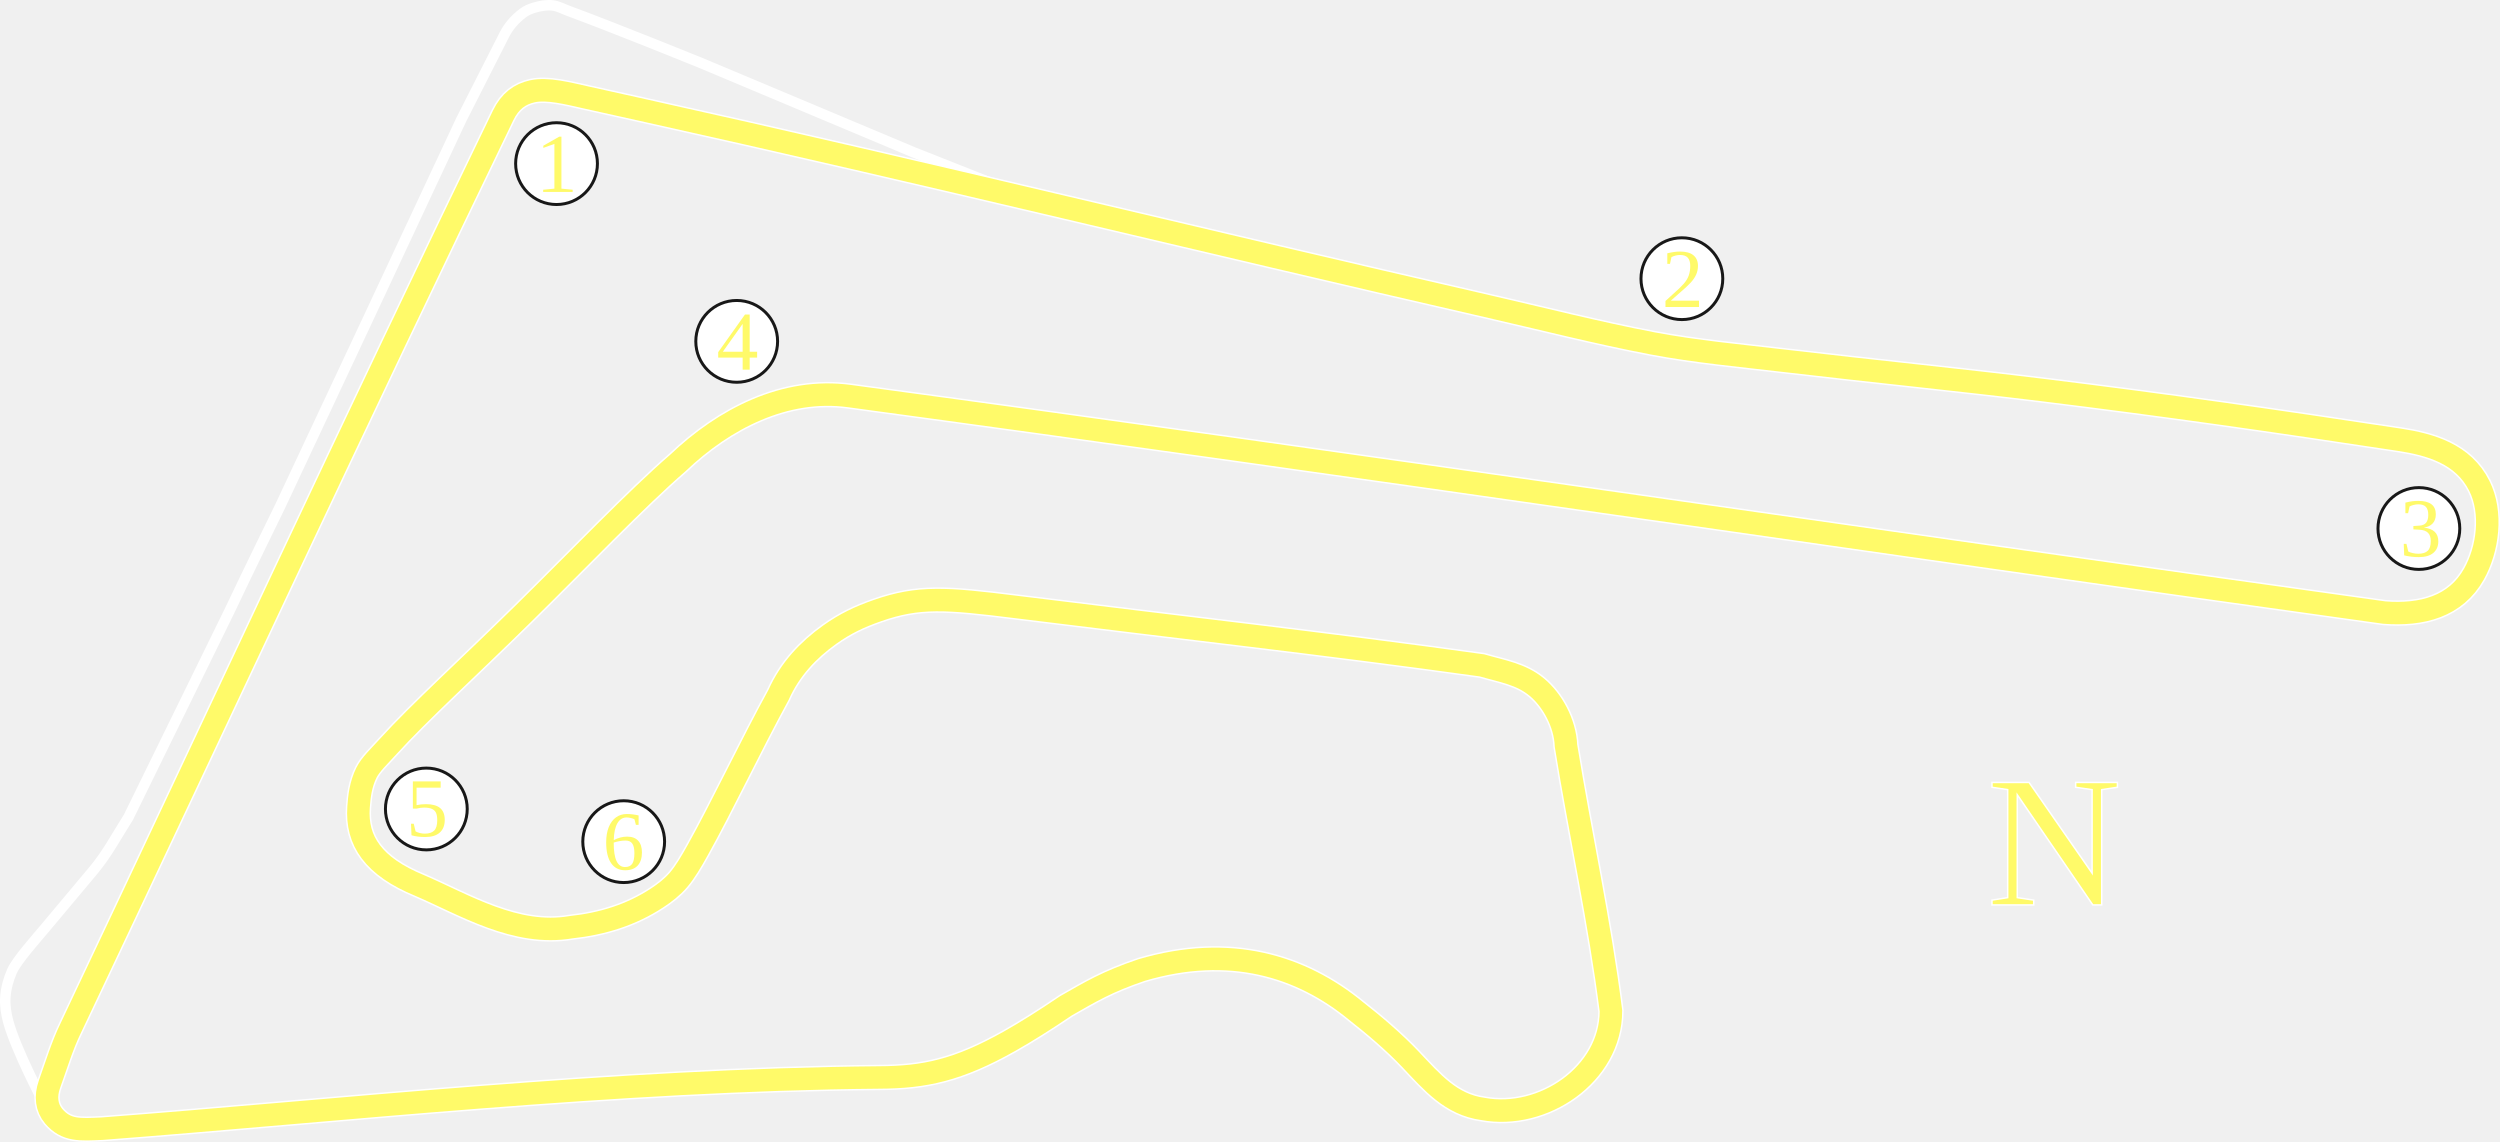
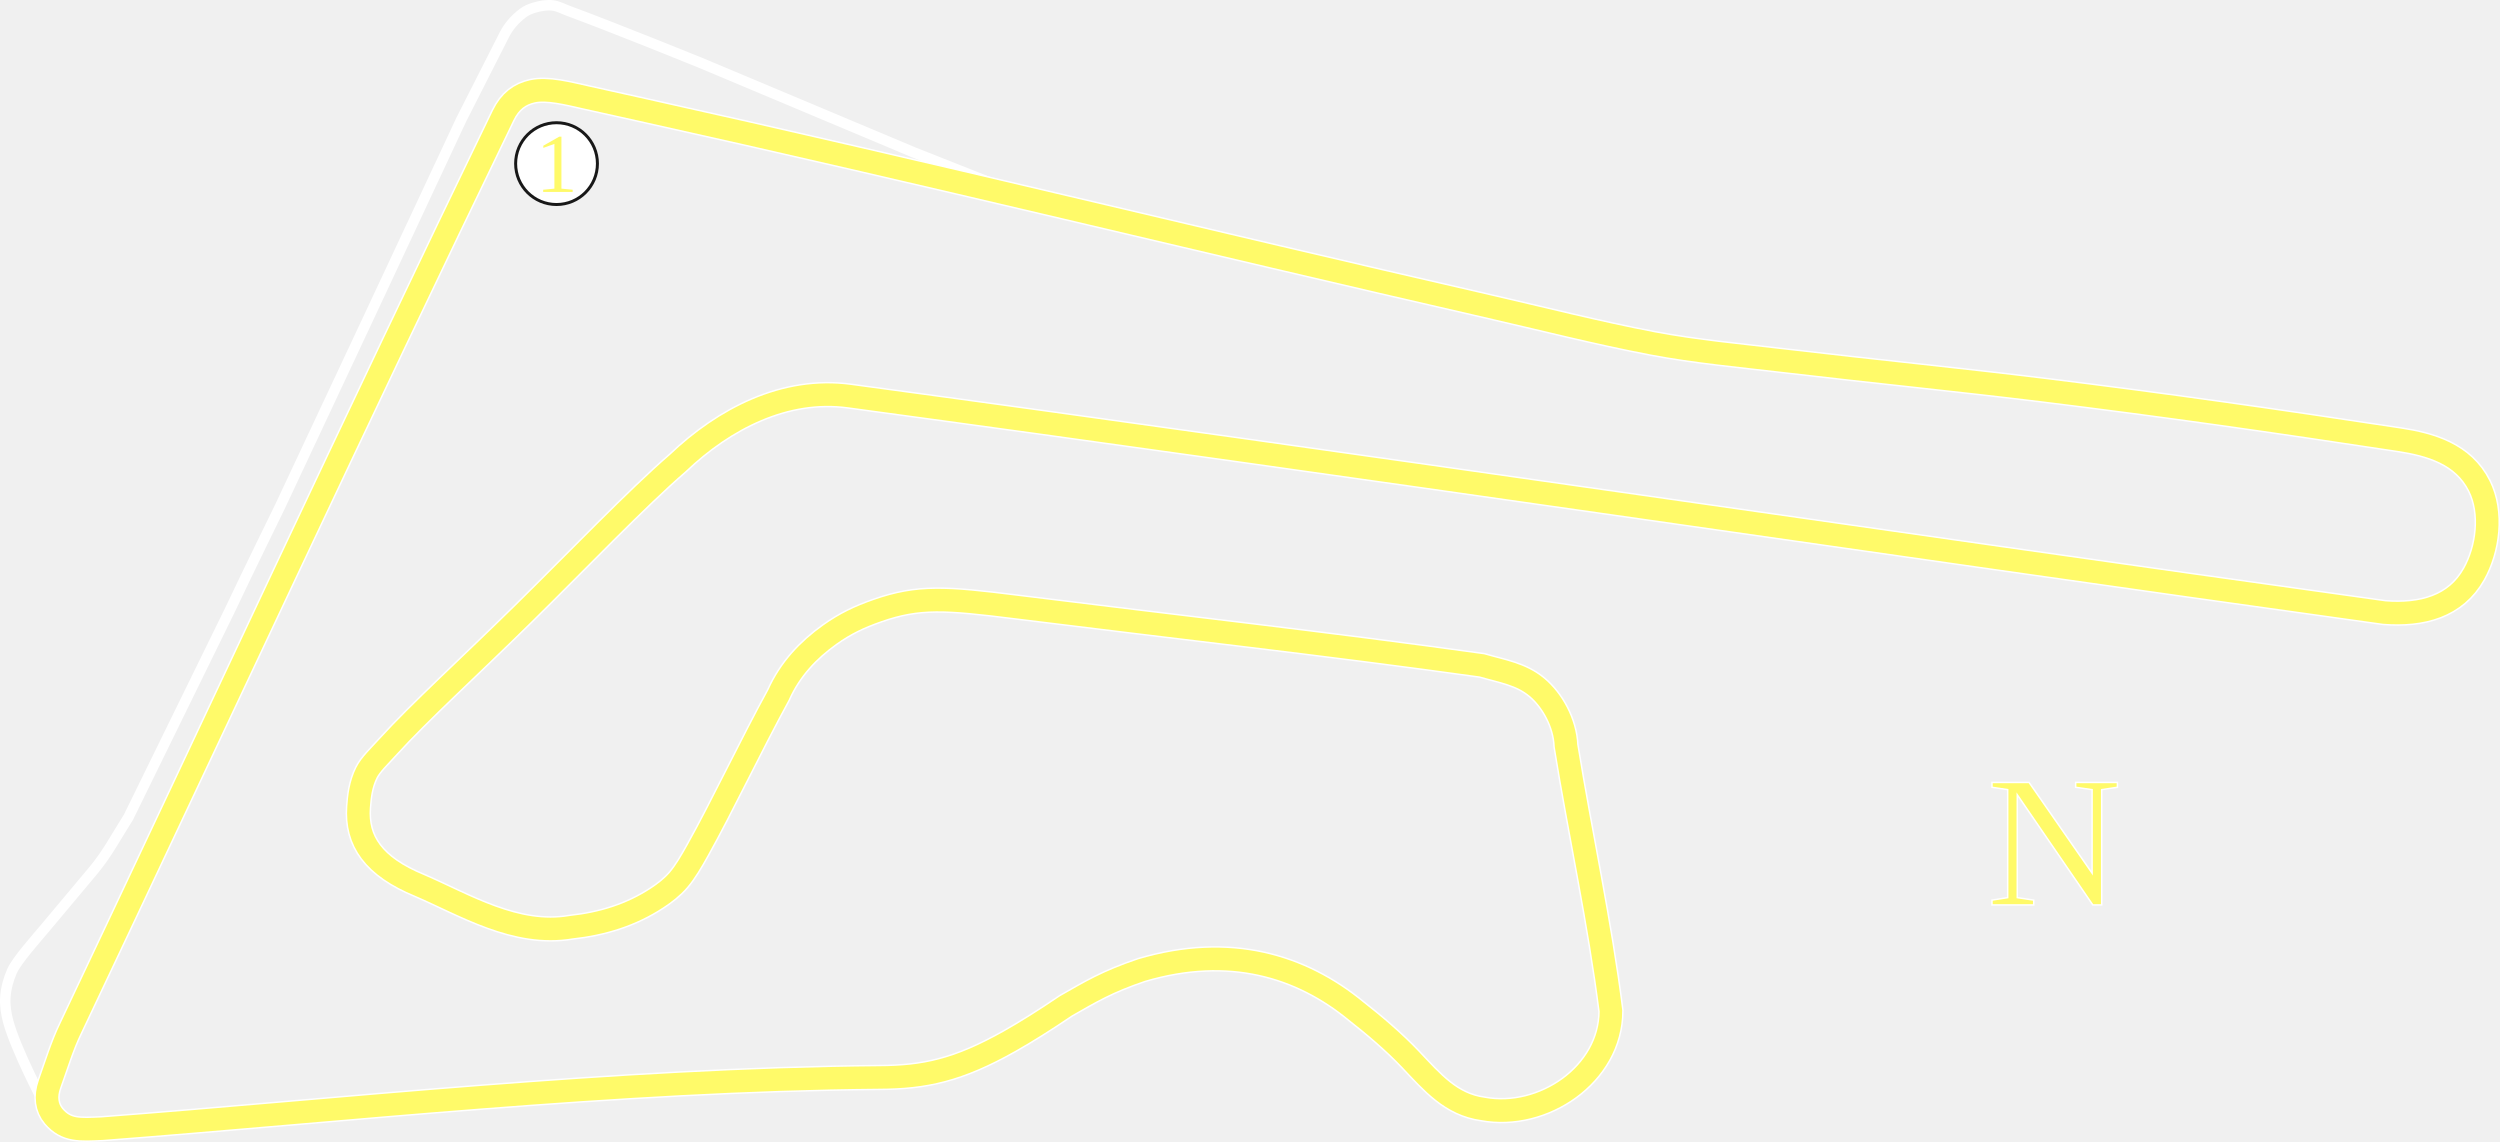
<svg xmlns="http://www.w3.org/2000/svg" xmlns:xlink="http://www.w3.org/1999/xlink" width="1672.315" height="763.873" id="svg2383" version="1.0">
  <defs id="defs2385">
    <clipPath clipPathUnits="userSpaceOnUse" id="clipPath3490">
      <rect style="fill:#006a00;fill-opacity:1;fill-rule:nonzero;stroke:none" id="rect3492" width="1511.787" height="1003.748" x="683.14" y="104.104" transform="matrix(-0.7183395,0.6956928,-0.6956928,-0.7183395,0,0)" />
    </clipPath>
    <pattern patternUnits="userSpaceOnUse" width="10.794" height="10.774" patternTransform="matrix(-0.5630234,-0.534067,0.534067,-0.5630234,1593.725,910.5704)" id="pattern4256">
      <g id="g4248" transform="matrix(0.5878912,6.0987118e-3,-6.0987118e-3,0.5878912,-595.3809,-720.7077)">
        <rect style="opacity:1;fill:black;fill-opacity:1;stroke:none;stroke-width:0.5;stroke-linecap:round;stroke-linejoin:round;stroke-miterlimit:4;stroke-dasharray:none;stroke-dashoffset:0;stroke-opacity:1" id="rect4250" width="18.173" height="18.096" x="1025.535" y="1215.281" />
        <rect style="opacity:1;fill:white;fill-opacity:1;stroke:none;stroke-width:0.5;stroke-linecap:round;stroke-linejoin:round;stroke-miterlimit:4;stroke-dasharray:none;stroke-dashoffset:0;stroke-opacity:1" id="rect4252" width="9.075" height="9.075" x="1025.535" y="1215.281" />
        <rect style="opacity:1;fill:white;fill-opacity:1;stroke:none;stroke-width:0.5;stroke-linecap:round;stroke-linejoin:round;stroke-miterlimit:4;stroke-dasharray:none;stroke-dashoffset:0;stroke-opacity:1" id="rect4254" width="9.075" height="9.075" x="1034.641" y="1224.344" />
      </g>
    </pattern>
    <pattern xlink:href="#pattern4256" id="pattern4264" patternTransform="matrix(-0.7760302,9.7935943e-4,-9.7935943e-4,-0.7760302,-1599.831,380.49)" />
    <clipPath clipPathUnits="userSpaceOnUse" id="clipPath3494">
      <rect style="fill:#006a00;fill-opacity:1;fill-rule:nonzero;stroke:none" id="rect3496" width="2168.193" height="1468.418" x="-4232.846" y="-2372.13" transform="matrix(-0.9472965,-0.3203582,0.9519016,-0.3064038,0,0)" />
    </clipPath>
    <clipPath clipPathUnits="userSpaceOnUse" id="clipPath9716">
      <path id="path9718" d="M 871.135,932.363 C 1314.876,1345.252 1758.616,1758.14 2202.356,2171.029 2375.779,1984.647 2549.202,1798.266 2722.625,1611.884 2278.885,1198.996 1835.145,786.108 1391.405,373.219 1217.982,559.601 1044.559,745.982 871.135,932.363 z" style="fill:#6a6a6a;fill-opacity:1;fill-rule:nonzero;stroke:#010101;stroke-width:0.943;stroke-linecap:round;stroke-linejoin:round;stroke-miterlimit:4;stroke-opacity:1;stroke-dasharray:none;stroke-dashoffset:0" />
    </clipPath>
    <clipPath clipPathUnits="userSpaceOnUse" id="clipPath3213">
      <rect y="475.715" x="1064.764" height="448.636" width="413.942" id="rect3215" style="fill:#ffffff;fill-opacity:1;fill-rule:nonzero;stroke:#fffa69;stroke-width:1;stroke-linecap:butt;stroke-linejoin:round;stroke-miterlimit:4;stroke-opacity:1;stroke-dasharray:none;stroke-dashoffset:0;marker:none;visibility:visible;display:inline;overflow:visible;enable-background:accumulate" />
    </clipPath>
    <clipPath clipPathUnits="userSpaceOnUse" id="clipPath9716-1">
      <path id="path9718-6" d="M 871.135,932.363 C 1314.876,1345.252 1758.616,1758.14 2202.356,2171.029 2375.779,1984.647 2549.202,1798.266 2722.625,1611.884 2278.885,1198.996 1835.145,786.108 1391.405,373.219 1217.982,559.601 1044.559,745.982 871.135,932.363 z" style="fill:#6a6a6a;fill-opacity:1;fill-rule:nonzero;stroke:#010101;stroke-width:0.943;stroke-linecap:round;stroke-linejoin:round;stroke-miterlimit:4;stroke-opacity:1;stroke-dasharray:none;stroke-dashoffset:0" />
    </clipPath>
    <clipPath clipPathUnits="userSpaceOnUse" id="clipPath3494-8">
      <rect style="fill:#006a00;fill-opacity:1;fill-rule:nonzero;stroke:none" id="rect3496-5" width="2168.193" height="1468.418" x="-4232.846" y="-2372.13" transform="matrix(-0.9472965,-0.3203582,0.9519016,-0.3064038,0,0)" />
    </clipPath>
    <pattern xlink:href="#pattern4256-6" id="pattern4264-7" patternTransform="matrix(-0.7760302,9.7935943e-4,-9.7935943e-4,-0.7760302,-1599.831,380.49)" />
    <pattern patternUnits="userSpaceOnUse" width="10.794" height="10.774" patternTransform="matrix(-0.5630234,-0.534067,0.534067,-0.5630234,1593.725,910.5704)" id="pattern4256-6">
      <g id="g4248-1" transform="matrix(0.5878912,6.0987118e-3,-6.0987118e-3,0.5878912,-595.3809,-720.7077)">
        <rect style="opacity:1;fill:black;fill-opacity:1;stroke:none;stroke-width:0.5;stroke-linecap:round;stroke-linejoin:round;stroke-miterlimit:4;stroke-dasharray:none;stroke-dashoffset:0;stroke-opacity:1" id="rect4250-8" width="18.173" height="18.096" x="1025.535" y="1215.281" />
        <rect style="opacity:1;fill:white;fill-opacity:1;stroke:none;stroke-width:0.5;stroke-linecap:round;stroke-linejoin:round;stroke-miterlimit:4;stroke-dasharray:none;stroke-dashoffset:0;stroke-opacity:1" id="rect4252-9" width="9.075" height="9.075" x="1025.535" y="1215.281" />
        <rect style="opacity:1;fill:white;fill-opacity:1;stroke:none;stroke-width:0.5;stroke-linecap:round;stroke-linejoin:round;stroke-miterlimit:4;stroke-dasharray:none;stroke-dashoffset:0;stroke-opacity:1" id="rect4254-2" width="9.075" height="9.075" x="1034.641" y="1224.344" />
      </g>
    </pattern>
    <clipPath clipPathUnits="userSpaceOnUse" id="clipPath3490-7">
      <rect style="fill:#006a00;fill-opacity:1;fill-rule:nonzero;stroke:none" id="rect3492-9" width="1511.787" height="1003.748" x="683.14" y="104.104" transform="matrix(-0.7183395,0.6956928,-0.6956928,-0.7183395,0,0)" />
    </clipPath>
    <pattern patternUnits="userSpaceOnUse" width="10.794" height="10.774" patternTransform="matrix(-0.5630234,-0.534067,0.534067,-0.5630234,1593.725,910.5704)" id="pattern4688">
      <g id="g4690" transform="matrix(0.5878912,6.0987118e-3,-6.0987118e-3,0.5878912,-595.3809,-720.7077)">
        <rect style="opacity:1;fill:black;fill-opacity:1;stroke:none;stroke-width:0.5;stroke-linecap:round;stroke-linejoin:round;stroke-miterlimit:4;stroke-dasharray:none;stroke-dashoffset:0;stroke-opacity:1" id="rect4692" width="18.173" height="18.096" x="1025.535" y="1215.281" />
        <rect style="opacity:1;fill:white;fill-opacity:1;stroke:none;stroke-width:0.5;stroke-linecap:round;stroke-linejoin:round;stroke-miterlimit:4;stroke-dasharray:none;stroke-dashoffset:0;stroke-opacity:1" id="rect4694" width="9.075" height="9.075" x="1025.535" y="1215.281" />
        <rect style="opacity:1;fill:white;fill-opacity:1;stroke:none;stroke-width:0.5;stroke-linecap:round;stroke-linejoin:round;stroke-miterlimit:4;stroke-dasharray:none;stroke-dashoffset:0;stroke-opacity:1" id="rect4696" width="9.075" height="9.075" x="1034.641" y="1224.344" />
      </g>
    </pattern>
    <clipPath clipPathUnits="userSpaceOnUse" id="clipPath9716-8">
      <path id="path9718-2" d="M 871.135,932.363 C 1314.876,1345.252 1758.616,1758.14 2202.356,2171.029 2375.779,1984.647 2549.202,1798.266 2722.625,1611.884 2278.885,1198.996 1835.145,786.108 1391.405,373.219 1217.982,559.601 1044.559,745.982 871.135,932.363 z" style="fill:#6a6a6a;fill-opacity:1;fill-rule:nonzero;stroke:#010101;stroke-width:0.943;stroke-linecap:round;stroke-linejoin:round;stroke-miterlimit:4;stroke-opacity:1;stroke-dasharray:none;stroke-dashoffset:0" />
    </clipPath>
    <clipPath clipPathUnits="userSpaceOnUse" id="clipPath3494-4">
      <rect style="fill:#006a00;fill-opacity:1;fill-rule:nonzero;stroke:none" id="rect3496-55" width="2168.193" height="1468.418" x="-4232.846" y="-2372.13" transform="matrix(-0.9472965,-0.3203582,0.9519016,-0.3064038,0,0)" />
    </clipPath>
    <pattern xlink:href="#pattern4256-7" id="pattern4264-1" patternTransform="matrix(-0.7760302,9.7935943e-4,-9.7935943e-4,-0.7760302,-1599.831,380.49)" />
    <pattern patternUnits="userSpaceOnUse" width="10.794" height="10.774" patternTransform="matrix(-0.5630234,-0.534067,0.534067,-0.5630234,1593.725,910.5704)" id="pattern4256-7">
      <g id="g4248-11" transform="matrix(0.5878912,6.0987118e-3,-6.0987118e-3,0.5878912,-595.3809,-720.7077)">
        <rect style="opacity:1;fill:black;fill-opacity:1;stroke:none;stroke-width:0.5;stroke-linecap:round;stroke-linejoin:round;stroke-miterlimit:4;stroke-dasharray:none;stroke-dashoffset:0;stroke-opacity:1" id="rect4250-5" width="18.173" height="18.096" x="1025.535" y="1215.281" />
        <rect style="opacity:1;fill:white;fill-opacity:1;stroke:none;stroke-width:0.5;stroke-linecap:round;stroke-linejoin:round;stroke-miterlimit:4;stroke-dasharray:none;stroke-dashoffset:0;stroke-opacity:1" id="rect4252-2" width="9.075" height="9.075" x="1025.535" y="1215.281" />
        <rect style="opacity:1;fill:white;fill-opacity:1;stroke:none;stroke-width:0.5;stroke-linecap:round;stroke-linejoin:round;stroke-miterlimit:4;stroke-dasharray:none;stroke-dashoffset:0;stroke-opacity:1" id="rect4254-7" width="9.075" height="9.075" x="1034.641" y="1224.344" />
      </g>
    </pattern>
    <clipPath clipPathUnits="userSpaceOnUse" id="clipPath3490-6">
      <rect style="fill:#006a00;fill-opacity:1;fill-rule:nonzero;stroke:none" id="rect3492-1" width="1511.787" height="1003.748" x="683.14" y="104.104" transform="matrix(-0.7183395,0.6956928,-0.6956928,-0.7183395,0,0)" />
    </clipPath>
    <pattern patternUnits="userSpaceOnUse" width="10.794" height="10.774" patternTransform="matrix(-0.5630234,-0.534067,0.534067,-0.5630234,1593.725,910.5704)" id="pattern3751">
      <g id="g3753" transform="matrix(0.5878912,6.0987118e-3,-6.0987118e-3,0.5878912,-595.3809,-720.7077)">
        <rect style="opacity:1;fill:black;fill-opacity:1;stroke:none;stroke-width:0.5;stroke-linecap:round;stroke-linejoin:round;stroke-miterlimit:4;stroke-dasharray:none;stroke-dashoffset:0;stroke-opacity:1" id="rect3755" width="18.173" height="18.096" x="1025.535" y="1215.281" />
        <rect style="opacity:1;fill:white;fill-opacity:1;stroke:none;stroke-width:0.5;stroke-linecap:round;stroke-linejoin:round;stroke-miterlimit:4;stroke-dasharray:none;stroke-dashoffset:0;stroke-opacity:1" id="rect3757" width="9.075" height="9.075" x="1025.535" y="1215.281" />
        <rect style="opacity:1;fill:white;fill-opacity:1;stroke:none;stroke-width:0.5;stroke-linecap:round;stroke-linejoin:round;stroke-miterlimit:4;stroke-dasharray:none;stroke-dashoffset:0;stroke-opacity:1" id="rect3759" width="9.075" height="9.075" x="1034.641" y="1224.344" />
      </g>
    </pattern>
  </defs>
  <g id="layer1" transform="translate(-1076.382,-655.6329)" style="display:inline">
    <path id="path4041" d="m 1104.693,1391.44 c 0,0 -17.781,-33.938 -22.767,-52.279 -1.436,-5.282 -2.319,-10.84 -1.968,-16.302 0.391,-6.077 2.024,-12.142 4.497,-17.707 3.165,-7.122 16.304,-21.832 21.309,-27.806 l 33.219,-39.651 c 9.078,-10.836 15.732,-23.494 23.329,-35.415 l 67.738,-138.287 c 10.996,-23.353 33.728,-69.706 33.728,-69.706 l 61.836,-131.822 59.306,-126.763 28.95,-57.057 c 2.856,-5.628 7.331,-10.531 12.367,-14.335 2.308,-1.743 5.088,-2.864 7.87,-3.654 3.812,-1.082 7.864,-1.823 11.805,-1.405 3.742,0.396 7.149,2.357 10.681,3.654 29.576,10.864 87.975,34.572 87.975,34.572 l 142.503,59.868 60.992,24.172" style="fill:none;stroke:#ffffff;stroke-width:7;stroke-linecap:butt;stroke-linejoin:miter;stroke-miterlimit:4;stroke-opacity:1;stroke-dasharray:none" />
    <path id="path4039" d="m 1123.533,1343.708 c 96.459,-203.603 191.179,-408.04 289.376,-610.811 4.69,-9.685 11.186,-14.311 19.574,-16.179 10.031,-2.234 24.02,1.434 35.886,4.093 14.066,3.152 26.062,5.797 37.847,8.411 188.711,41.86 376.505,88.006 564.912,131.167 36.887,8.45 73.574,17.875 110.744,24.953 28.515,5.43 58.713,8.171 89.143,11.758 57.635,6.794 116.771,12.695 171.356,19.394 83.23,10.215 156.065,20.682 238.953,33.284 20.797,3.162 42.839,9.471 53.555,30.869 8.983,17.939 5.781,42.293 -3.6,59 -12.219,21.762 -34.713,27.698 -59.997,25.754 -341.774,-47.54 -684.737,-98.576 -1026.647,-144.81 -43.099,-5.883 -83.859,15.209 -114.779,44.706 -27.736,23.972 -65.949,64.009 -103.264,100.735 -35.432,34.873 -70.165,66.483 -90.283,88.673 -6.186,6.823 -12.098,12.301 -14.824,17.819 -3.877,7.848 -4.752,15.907 -5.261,23.02 -1.62,22.641 10,39.718 40.847,52.401 29.86,12.823 64.315,34.264 101.276,27.928 21.16,-2.286 40.322,-8.261 57.589,-19.587 5.158,-3.383 10.185,-7.226 14.408,-12.189 4.465,-5.248 8.441,-12.089 12.756,-19.806 16.087,-28.766 35.419,-69.713 54.048,-103.797 7.683,-17.216 19.779,-29.938 34.209,-40.295 10.628,-7.564 20.018,-11.939 31.926,-16.113 27.687,-9.704 45.904,-8.282 92.783,-2.425 105.471,13.178 206.511,24.404 311.6,39.057 13.673,3.984 26.101,5.734 36.776,14.619 10.134,8.435 18.855,23.688 19.47,39.172 9.585,59.12 22.612,118.249 30.078,177.364 -0.126,42.708 -45.637,72.978 -85.617,65.568 -21.429,-2.946 -33.847,-17.731 -48.528,-33.229 -10.853,-11.457 -24.385,-22.942 -36.221,-32.193 -36.922,-30.416 -84.755,-44.867 -143.573,-27.507 -23.156,7.831 -34.151,14.527 -50.578,23.903 -14.264,9.641 -26.609,17.415 -37.695,23.664 -34.676,19.546 -57.031,24.168 -87.252,24.305 -175.097,1.492 -365.061,22.523 -519.976,34.274 -14.683,0.614 -23.76,1.527 -32.207,-8.309 -4.804,-5.681 -5.773,-13.242 -2.903,-21.352 4.457,-12.316 8.574,-25.988 14.093,-37.291 z" style="fill:none;stroke:#ffffff;stroke-width:17;stroke-linecap:butt;stroke-linejoin:miter;stroke-miterlimit:4;stroke-opacity:1;stroke-dasharray:none" />
    <g style="display:inline" id="g3804" transform="matrix(1.955528,0,0,1.955528,-1667.464,-626.0866)" clip-path="none">
      <text id="text3180" y="964.988" x="2082.67" style="font-size:64px;font-style:normal;font-weight:normal;fill:#fffa69;fill-opacity:1;stroke:#ffffff;stroke-width:0.511px;stroke-linecap:butt;stroke-linejoin:miter;stroke-opacity:1;font-family:Times New Roman" xml:space="preserve">
        <tspan y="964.988" x="2082.67" id="tspan3182" style="stroke-width:0.511">N</tspan>
      </text>
    </g>
    <path style="fill:none;stroke:#fffa69;stroke-width:15;stroke-linecap:butt;stroke-linejoin:miter;stroke-miterlimit:4;stroke-opacity:1;stroke-dasharray:none" d="m 1123.533,1343.708 c 96.459,-203.603 191.179,-408.04 289.376,-610.811 4.69,-9.685 11.186,-14.311 19.574,-16.179 10.031,-2.234 24.02,1.434 35.886,4.093 14.066,3.152 26.062,5.797 37.847,8.411 188.711,41.86 376.505,88.006 564.912,131.167 36.887,8.45 73.574,17.875 110.744,24.953 28.515,5.43 58.713,8.171 89.143,11.758 57.635,6.794 116.771,12.695 171.356,19.394 83.23,10.215 156.065,20.682 238.953,33.284 20.797,3.162 42.839,9.471 53.555,30.869 8.983,17.939 5.781,42.293 -3.6,59 -12.219,21.762 -34.713,27.698 -59.997,25.754 -341.774,-47.54 -684.737,-98.576 -1026.647,-144.81 -43.099,-5.883 -83.859,15.209 -114.779,44.706 -27.736,23.972 -65.949,64.009 -103.264,100.735 -35.432,34.873 -70.165,66.483 -90.283,88.673 -6.186,6.823 -12.098,12.301 -14.824,17.819 -3.877,7.848 -4.752,15.907 -5.261,23.02 -1.62,22.641 10,39.718 40.847,52.401 29.86,12.823 64.315,34.264 101.276,27.928 21.16,-2.286 40.322,-8.261 57.589,-19.587 5.158,-3.383 10.185,-7.226 14.408,-12.189 4.465,-5.248 8.441,-12.089 12.756,-19.806 16.087,-28.766 35.419,-69.713 54.048,-103.797 7.683,-17.216 19.779,-29.938 34.209,-40.295 10.628,-7.564 20.018,-11.939 31.926,-16.113 27.687,-9.704 45.904,-8.282 92.783,-2.425 105.471,13.178 206.511,24.404 311.6,39.057 13.673,3.984 26.101,5.734 36.776,14.619 10.134,8.435 18.855,23.688 19.47,39.172 9.585,59.12 22.612,118.249 30.078,177.364 -0.126,42.708 -45.637,72.978 -85.617,65.568 -21.429,-2.946 -33.847,-17.731 -48.528,-33.229 -10.853,-11.457 -24.385,-22.942 -36.221,-32.193 -36.922,-30.416 -84.755,-44.867 -143.573,-27.507 -23.156,7.831 -34.151,14.527 -50.578,23.903 -14.264,9.641 -26.609,17.415 -37.695,23.664 -34.676,19.546 -57.031,24.168 -87.252,24.305 -175.097,1.492 -365.061,22.523 -519.976,34.274 -14.683,0.614 -23.76,1.527 -32.207,-8.309 -4.804,-5.681 -5.773,-13.242 -2.903,-21.352 4.457,-12.316 8.574,-25.988 14.093,-37.291 z" id="path3397" />
    <g transform="translate(316.345,-493.0405)" id="g3871">
      <g transform="translate(-12.33866,17.27412)" id="g3724">
        <path style="fill:#ffffff;fill-opacity:1;fill-rule:nonzero;stroke:#181818;stroke-width:1.836;stroke-linecap:round;stroke-linejoin:round;stroke-miterlimit:4;stroke-opacity:1;stroke-dasharray:none;stroke-dashoffset:66;marker:none;visibility:visible;display:inline;overflow:visible;enable-background:accumulate" id="path3715" d="m 2428.862,1324.129 c 0,13.87 -11.244,25.114 -25.114,25.114 -13.87,0 -25.114,-11.244 -25.114,-25.114 0,-13.87 11.244,-25.114 25.114,-25.114 13.87,0 25.114,11.244 25.114,25.114 z" transform="matrix(1.089286,0,0,1.089286,-1473.717,-201.5068)" />
        <text xml:space="preserve" style="font-size:56px;font-style:normal;font-weight:normal;writing-mode:lr-tb;fill:#fffa69;fill-opacity:1;stroke:none;font-family:Times New Roman" x="1130.788" y="1259.77" id="text3415">
          <tspan id="tspan3417" x="1130.788" y="1259.77">1</tspan>
        </text>
      </g>
    </g>
-     <g transform="translate(1011.594,-202.8544)" id="g3858">
-       <g transform="translate(4.935464,8.637062)" id="g3719">
-         <path style="fill:#ffffff;fill-opacity:1;fill-rule:nonzero;stroke:#181818;stroke-width:1.836;stroke-linecap:round;stroke-linejoin:round;stroke-miterlimit:4;stroke-opacity:1;stroke-dasharray:none;stroke-dashoffset:66;marker:none;visibility:visible;display:inline;overflow:visible;enable-background:accumulate" id="path3717" d="m 2428.862,1324.129 c 0,13.87 -11.244,25.114 -25.114,25.114 -13.87,0 -25.114,-11.244 -25.114,-25.114 0,-13.87 11.244,-25.114 25.114,-25.114 13.87,0 25.114,11.244 25.114,25.114 z" transform="matrix(1.089286,0,0,1.089286,-1433.465,-406.0851)" />
-         <text xml:space="preserve" style="font-size:56px;font-style:normal;font-weight:normal;writing-mode:lr-tb;fill:#fffa69;fill-opacity:1;stroke:none;font-family:Times New Roman" x="1171.465" y="1055.192" id="text3419">
-           <tspan id="tspan3421" x="1171.465" y="1055.192">2</tspan>
-         </text>
-       </g>
-       <g transform="translate(3.701598,2.467732)" id="g3710" />
-     </g>
-     <g transform="translate(1350.926,141.1824)" id="g3858-1">
-       <g transform="translate(4.935464,8.637062)" id="g3719-7" />
-       <g transform="translate(3.701598,2.467732)" id="g3710-4">
-         <path style="fill:#ffffff;fill-opacity:1;fill-rule:nonzero;stroke:#181818;stroke-width:1.836;stroke-linecap:round;stroke-linejoin:round;stroke-miterlimit:4;stroke-opacity:1;stroke-dasharray:none;stroke-dashoffset:66;marker:none;visibility:visible;display:inline;overflow:visible;enable-background:accumulate" id="path3708" d="m 2428.862,1324.129 c 0,13.87 -11.244,25.114 -25.114,25.114 -13.87,0 -25.114,-11.244 -25.114,-25.114 0,-13.87 11.244,-25.114 25.114,-25.114 13.87,0 25.114,11.244 25.114,25.114 z" transform="matrix(1.089286,0,0,1.089286,-1278.566,-576.8369)" />
-         <text xml:space="preserve" style="font-size:56px;font-style:normal;font-weight:normal;writing-mode:lr-tb;fill:#fffa69;fill-opacity:1;stroke:none;font-family:Times New Roman" x="1326.992" y="884.112" id="text3423">
-           <tspan id="tspan3425" x="1326.992" y="884.112">3</tspan>
-         </text>
-       </g>
-     </g>
-     <g transform="translate(36.40393,118.948)" id="g3849">
-       <g transform="translate(-9.870928,11.10479)" id="g3703">
-         <path style="fill:#ffffff;fill-opacity:1;fill-rule:nonzero;stroke:#181818;stroke-width:1.836;stroke-linecap:round;stroke-linejoin:round;stroke-miterlimit:4;stroke-opacity:1;stroke-dasharray:none;stroke-dashoffset:66;marker:none;visibility:visible;display:inline;overflow:visible;enable-background:accumulate" id="path3701" d="m 2428.862,1324.129 c 0,13.87 -11.244,25.114 -25.114,25.114 -13.87,0 -25.114,-11.244 -25.114,-25.114 0,-13.87 11.244,-25.114 25.114,-25.114 13.87,0 25.114,11.244 25.114,25.114 z" transform="matrix(1.089286,0,0,1.089286,-1075.725,-688.4268)" />
-         <text xml:space="preserve" style="font-size:56px;font-style:normal;font-weight:normal;writing-mode:lr-tb;fill:#fffa69;fill-opacity:1;stroke:none;font-family:Times New Roman" x="1529.177" y="772.85" id="text3427">
-           <tspan id="tspan3429" x="1529.177" y="772.85">4</tspan>
-         </text>
-       </g>
-     </g>
-     <g id="g3696" transform="translate(-374.9133,492.3936)">
-       <path transform="matrix(1.089286,0,0,1.089286,-881.8865,-737.9632)" d="m 2428.862,1324.129 c 0,13.87 -11.244,25.114 -25.114,25.114 -13.87,0 -25.114,-11.244 -25.114,-25.114 0,-13.87 11.244,-25.114 25.114,-25.114 13.87,0 25.114,11.244 25.114,25.114 z" id="path3694" style="fill:#ffffff;fill-opacity:1;fill-rule:nonzero;stroke:#181818;stroke-width:1.836;stroke-linecap:round;stroke-linejoin:round;stroke-miterlimit:4;stroke-opacity:1;stroke-dasharray:none;stroke-dashoffset:66;marker:none;visibility:visible;display:inline;overflow:visible;enable-background:accumulate" />
-       <text id="text3431" y="722.603" x="1722.988" style="font-size:56px;font-style:normal;font-weight:normal;writing-mode:lr-tb;fill:#fffa69;fill-opacity:1;stroke:none;font-family:Times New Roman" xml:space="preserve">
-         <tspan y="722.603" x="1722.988" id="tspan3433">5</tspan>
-       </text>
-     </g>
-     <g id="g3689" transform="translate(-461.2623,603.157)">
-       <path transform="matrix(1.089286,0,0,1.089286,-663.5193,-826.8769)" d="m 2428.862,1324.129 c 0,13.87 -11.244,25.114 -25.114,25.114 -13.87,0 -25.114,-11.244 -25.114,-25.114 0,-13.87 11.244,-25.114 25.114,-25.114 13.87,0 25.114,11.244 25.114,25.114 z" id="path3687" style="fill:#ffffff;fill-opacity:1;fill-rule:nonzero;stroke:#181818;stroke-width:1.836;stroke-linecap:round;stroke-linejoin:round;stroke-miterlimit:4;stroke-opacity:1;stroke-dasharray:none;stroke-dashoffset:66;marker:none;visibility:visible;display:inline;overflow:visible;enable-background:accumulate" />
-       <text id="text3435" y="634.072" x="1940.727" style="font-size:56px;font-style:normal;font-weight:normal;writing-mode:lr-tb;fill:#fffa69;fill-opacity:1;stroke:none;font-family:Times New Roman" xml:space="preserve">
-         <tspan y="634.072" x="1940.727" id="tspan3437">6</tspan>
-       </text>
-     </g>
  </g>
</svg>
